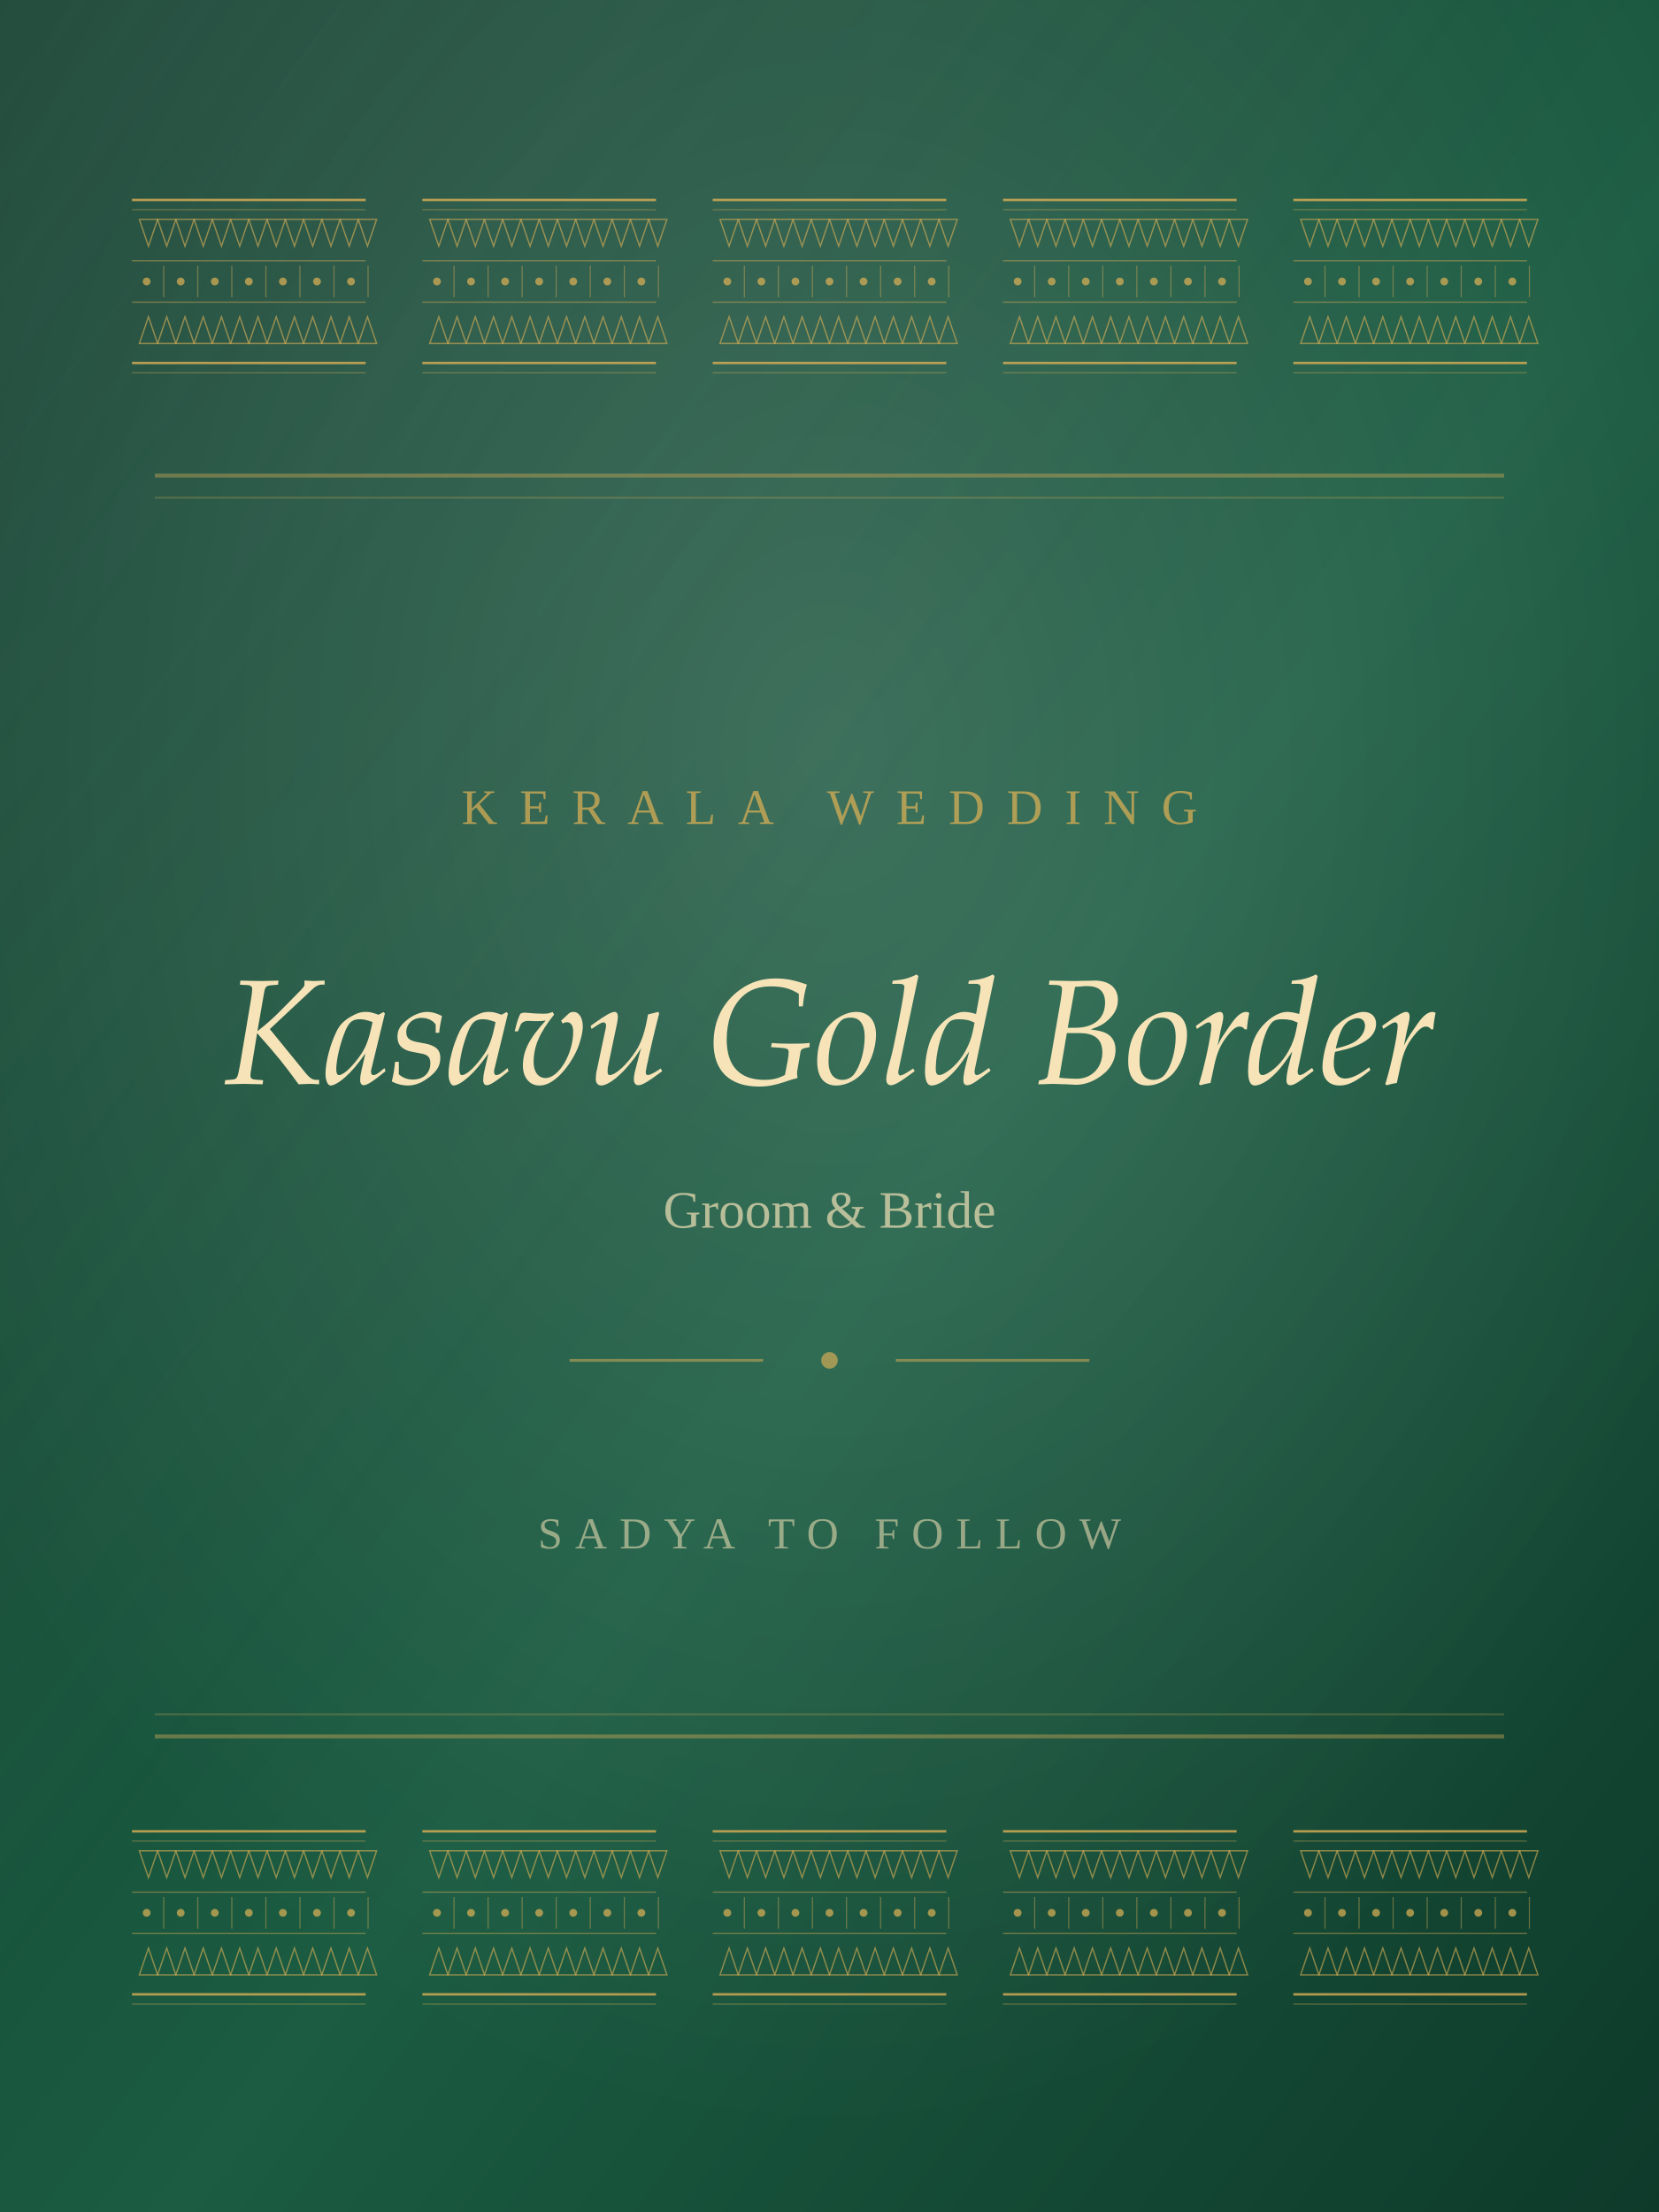
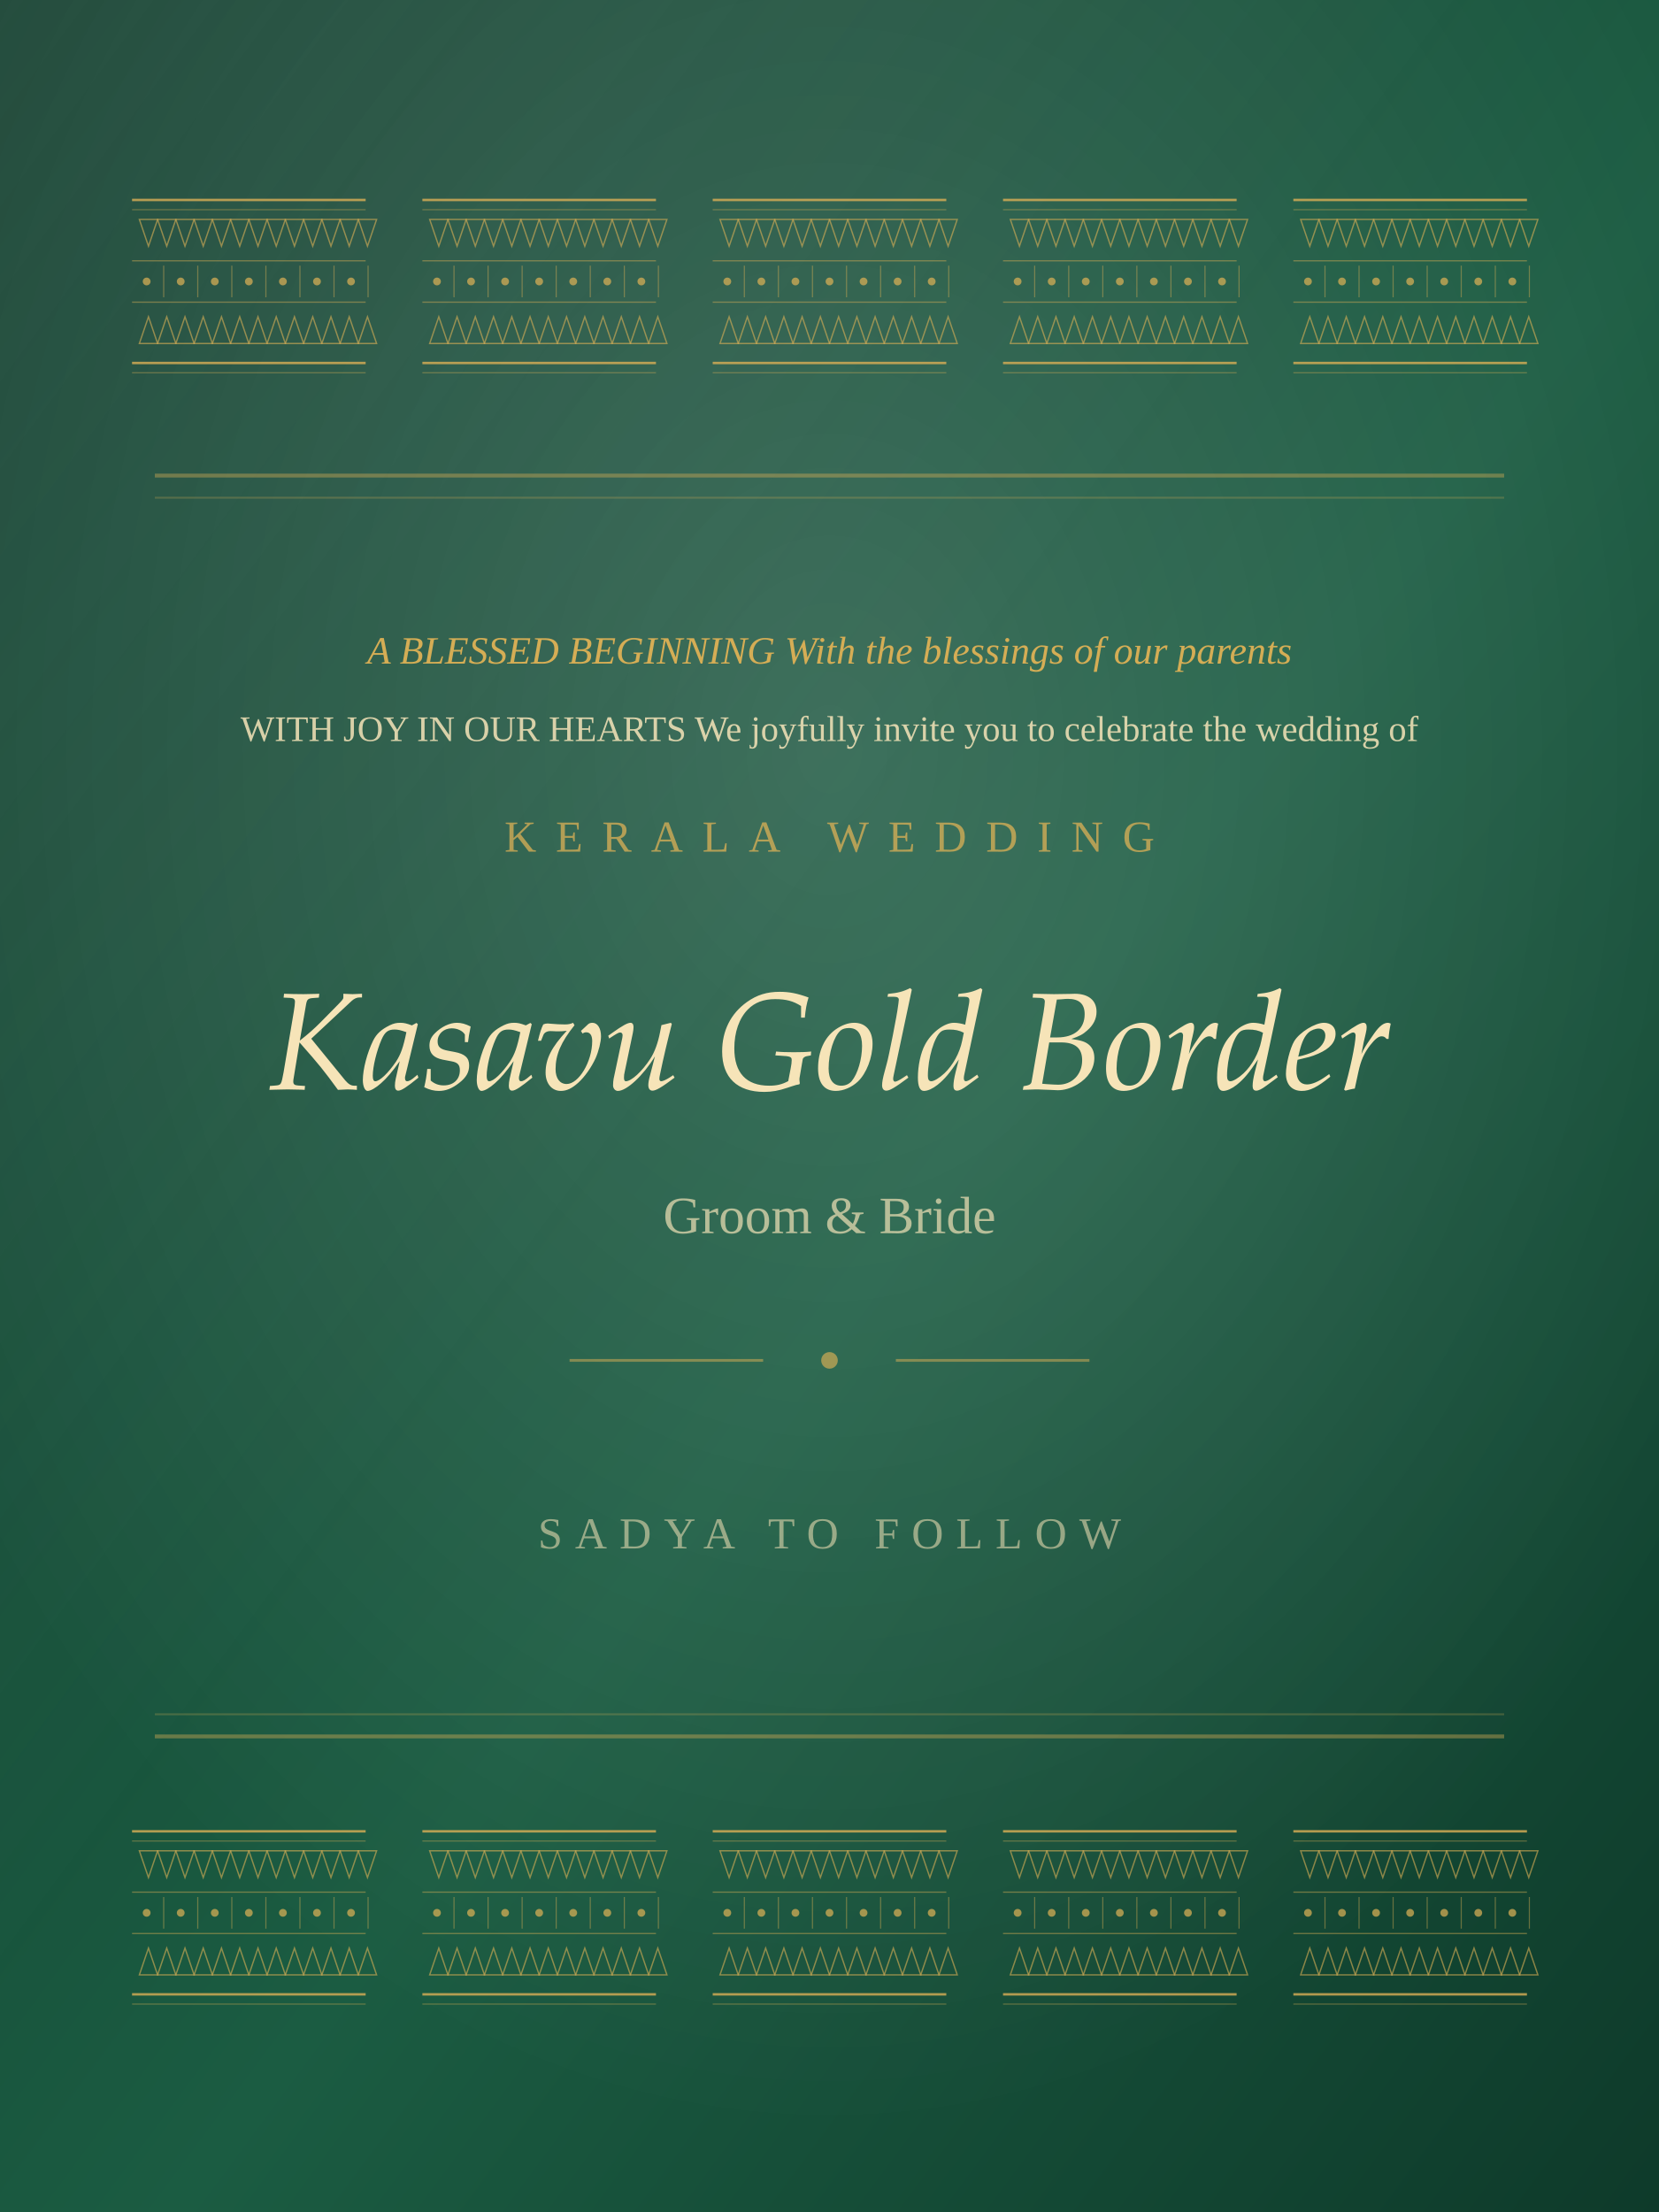
<svg xmlns="http://www.w3.org/2000/svg" xmlns:xlink="http://www.w3.org/1999/xlink" viewBox="0 0 600 800" width="600" height="800" role="img" aria-label="Kasavu Gold Border — wedding invitation template preview">
  <defs>
    <g id="mo">
      <line x1="-96" y1="-72" x2="96" y2="-72" stroke="#DCB055" stroke-width="2" opacity="0.83" />
      <line x1="-96" y1="-64" x2="96" y2="-64" stroke="#DCB055" stroke-width="0.8" opacity="0.45" />
      <line x1="-96" y1="62" x2="96" y2="62" stroke="#DCB055" stroke-width="2" opacity="0.83" />
      <line x1="-96" y1="70" x2="96" y2="70" stroke="#DCB055" stroke-width="0.8" opacity="0.45" />
      <path d="M -90 -56 L -82.5 -34 L -75 -56 Z" fill="none" stroke="#DCB055" stroke-width="1.1" opacity="0.63" />
      <path d="M -90 46 L -82.5 24 L -75 46 Z" fill="none" stroke="#DCB055" stroke-width="1.1" opacity="0.63" />
      <path d="M -75 -56 L -67.5 -34 L -60 -56 Z" fill="none" stroke="#DCB055" stroke-width="1.1" opacity="0.63" />
      <path d="M -75 46 L -67.5 24 L -60 46 Z" fill="none" stroke="#DCB055" stroke-width="1.1" opacity="0.63" />
      <path d="M -60 -56 L -52.5 -34 L -45 -56 Z" fill="none" stroke="#DCB055" stroke-width="1.1" opacity="0.63" />
      <path d="M -60 46 L -52.5 24 L -45 46 Z" fill="none" stroke="#DCB055" stroke-width="1.1" opacity="0.63" />
      <path d="M -45 -56 L -37.5 -34 L -30 -56 Z" fill="none" stroke="#DCB055" stroke-width="1.1" opacity="0.63" />
      <path d="M -45 46 L -37.5 24 L -30 46 Z" fill="none" stroke="#DCB055" stroke-width="1.1" opacity="0.63" />
      <path d="M -30 -56 L -22.5 -34 L -15 -56 Z" fill="none" stroke="#DCB055" stroke-width="1.1" opacity="0.63" />
      <path d="M -30 46 L -22.5 24 L -15 46 Z" fill="none" stroke="#DCB055" stroke-width="1.1" opacity="0.63" />
      <path d="M -15 -56 L -7.5 -34 L 0 -56 Z" fill="none" stroke="#DCB055" stroke-width="1.1" opacity="0.63" />
      <path d="M -15 46 L -7.5 24 L 0 46 Z" fill="none" stroke="#DCB055" stroke-width="1.1" opacity="0.63" />
      <path d="M 0 -56 L 7.5 -34 L 15 -56 Z" fill="none" stroke="#DCB055" stroke-width="1.1" opacity="0.63" />
      <path d="M 0 46 L 7.5 24 L 15 46 Z" fill="none" stroke="#DCB055" stroke-width="1.1" opacity="0.63" />
      <path d="M 15 -56 L 22.5 -34 L 30 -56 Z" fill="none" stroke="#DCB055" stroke-width="1.1" opacity="0.63" />
      <path d="M 15 46 L 22.5 24 L 30 46 Z" fill="none" stroke="#DCB055" stroke-width="1.1" opacity="0.63" />
      <path d="M 30 -56 L 37.5 -34 L 45 -56 Z" fill="none" stroke="#DCB055" stroke-width="1.1" opacity="0.63" />
      <path d="M 30 46 L 37.5 24 L 45 46 Z" fill="none" stroke="#DCB055" stroke-width="1.1" opacity="0.63" />
      <path d="M 45 -56 L 52.5 -34 L 60 -56 Z" fill="none" stroke="#DCB055" stroke-width="1.1" opacity="0.63" />
      <path d="M 45 46 L 52.5 24 L 60 46 Z" fill="none" stroke="#DCB055" stroke-width="1.1" opacity="0.63" />
      <path d="M 60 -56 L 67.5 -34 L 75 -56 Z" fill="none" stroke="#DCB055" stroke-width="1.1" opacity="0.63" />
      <path d="M 60 46 L 67.5 24 L 75 46 Z" fill="none" stroke="#DCB055" stroke-width="1.1" opacity="0.63" />
      <path d="M 75 -56 L 82.5 -34 L 90 -56 Z" fill="none" stroke="#DCB055" stroke-width="1.1" opacity="0.63" />
      <path d="M 75 46 L 82.5 24 L 90 46 Z" fill="none" stroke="#DCB055" stroke-width="1.1" opacity="0.63" />
      <path d="M 90 -56 L 97.5 -34 L 105 -56 Z" fill="none" stroke="#DCB055" stroke-width="1.1" opacity="0.63" />
      <path d="M 90 46 L 97.5 24 L 105 46 Z" fill="none" stroke="#DCB055" stroke-width="1.1" opacity="0.63" />
      <circle cx="-84" cy="-5" r="3.2" fill="#DCB055" opacity="0.75" />
      <line x1="-70" y1="-18" x2="-70" y2="8" stroke="#DCB055" stroke-width="0.9" opacity="0.45" />
      <circle cx="-56" cy="-5" r="3.2" fill="#DCB055" opacity="0.75" />
      <line x1="-42" y1="-18" x2="-42" y2="8" stroke="#DCB055" stroke-width="0.9" opacity="0.45" />
      <circle cx="-28" cy="-5" r="3.2" fill="#DCB055" opacity="0.75" />
      <line x1="-14" y1="-18" x2="-14" y2="8" stroke="#DCB055" stroke-width="0.9" opacity="0.45" />
      <circle cx="0" cy="-5" r="3.2" fill="#DCB055" opacity="0.75" />
      <line x1="14" y1="-18" x2="14" y2="8" stroke="#DCB055" stroke-width="0.9" opacity="0.45" />
      <circle cx="28" cy="-5" r="3.2" fill="#DCB055" opacity="0.75" />
      <line x1="42" y1="-18" x2="42" y2="8" stroke="#DCB055" stroke-width="0.9" opacity="0.45" />
      <circle cx="56" cy="-5" r="3.2" fill="#DCB055" opacity="0.75" />
      <line x1="70" y1="-18" x2="70" y2="8" stroke="#DCB055" stroke-width="0.9" opacity="0.45" />
      <circle cx="84" cy="-5" r="3.2" fill="#DCB055" opacity="0.75" />
      <line x1="98" y1="-18" x2="98" y2="8" stroke="#DCB055" stroke-width="0.9" opacity="0.45" />
      <line x1="-96" y1="-22" x2="96" y2="-22" stroke="#DCB055" stroke-width="1" opacity="0.48" />
      <line x1="-96" y1="12" x2="96" y2="12" stroke="#DCB055" stroke-width="1" opacity="0.48" />
    </g>
  </defs>
  <defs>
    <linearGradient id="bg-kasavu-gold-border" x1="0" y1="0" x2="1" y2="1">
      <stop offset="0%" stop-color="#0E3A2A" />
      <stop offset="55%" stop-color="#1B5C42" />
      <stop offset="100%" stop-color="#0E3A2A" />
    </linearGradient>
    <radialGradient id="gl-kasavu-gold-border" cx="50%" cy="34%" r="62%">
      <stop offset="0%" stop-color="#FFFFFF" stop-opacity="0.16" />
      <stop offset="100%" stop-color="#FFFFFF" stop-opacity="0" />
    </radialGradient>
    <linearGradient id="sh-kasavu-gold-border" x1="0" y1="0" x2="1" y2="1">
      <stop offset="0%" stop-color="#FFFFFF" stop-opacity="0.09" />
      <stop offset="45%" stop-color="#FFFFFF" stop-opacity="0" />
    </linearGradient>
  </defs>
  <rect x="0" y="0" width="600" height="800" fill="url(#bg-kasavu-gold-border)" />
  <rect x="0" y="0" width="600" height="800" fill="url(#gl-kasavu-gold-border)" />
  <rect x="0" y="0" width="600" height="800" fill="url(#sh-kasavu-gold-border)" />
  <g opacity="0.95">
    <use href="#mo" xlink:href="#mo" transform="translate(90 104) scale(0.44)" />
    <use href="#mo" xlink:href="#mo" transform="translate(195 104) scale(0.44)" />
    <use href="#mo" xlink:href="#mo" transform="translate(300 104) scale(0.44)" />
    <use href="#mo" xlink:href="#mo" transform="translate(405 104) scale(0.44)" />
    <use href="#mo" xlink:href="#mo" transform="translate(510 104) scale(0.44)" />
  </g>
  <g opacity="0.95">
    <use href="#mo" xlink:href="#mo" transform="translate(90 694) scale(0.44)" />
    <use href="#mo" xlink:href="#mo" transform="translate(195 694) scale(0.44)" />
    <use href="#mo" xlink:href="#mo" transform="translate(300 694) scale(0.44)" />
    <use href="#mo" xlink:href="#mo" transform="translate(405 694) scale(0.44)" />
    <use href="#mo" xlink:href="#mo" transform="translate(510 694) scale(0.44)" />
  </g>
  <line x1="56" y1="172" x2="544" y2="172" stroke="#DCB055" stroke-width="1.4" opacity="0.4" />
  <line x1="56" y1="180" x2="544" y2="180" stroke="#DCB055" stroke-width="0.7" opacity="0.24" />
  <line x1="56" y1="620" x2="544" y2="620" stroke="#DCB055" stroke-width="0.7" opacity="0.24" />
  <line x1="56" y1="628" x2="544" y2="628" stroke="#DCB055" stroke-width="1.4" opacity="0.4" />
-   <text x="300" y="298" text-anchor="middle" font-family="Georgia, 'Times New Roman', serif" font-size="18" letter-spacing="8" fill="#DCB055" opacity="0.72">KERALA WEDDING</text>
-   <text x="300" y="392" text-anchor="middle" font-family="Constantia, 'Palatino Linotype', Georgia, serif" font-size="54" font-style="italic" fill="#F6E4B8">Kasavu Gold Border</text>
-   <text x="300" y="444" text-anchor="middle" font-family="Georgia, 'Times New Roman', serif" font-size="19" fill="#F6E4B8" opacity="0.68">Groom &amp; Bride</text>
+   <text x="300" y="240" text-anchor="middle" font-family="Georgia, 'Times New Roman', serif" font-size="14" font-style="italic" fill="#DCB055" opacity="0.95">A BLESSED BEGINNING With the blessings of our parents</text>
+   <text x="300" y="268" text-anchor="middle" font-family="Georgia, 'Times New Roman', serif" font-size="13" fill="#F6E4B8" opacity="0.85">WITH JOY IN OUR HEARTS  We joyfully invite you to celebrate the wedding of</text>
+   <text x="300" y="308" text-anchor="middle" font-family="Georgia, 'Times New Roman', serif" font-size="16" letter-spacing="7" fill="#DCB055" opacity="0.75">KERALA WEDDING</text>
+   <text x="300" y="394" text-anchor="middle" font-family="Constantia, 'Palatino Linotype', Georgia, serif" font-size="50" font-style="italic" fill="#F6E4B8">Kasavu Gold Border</text>
+   <text x="300" y="446" text-anchor="middle" font-family="Georgia, 'Times New Roman', serif" font-size="19" fill="#F6E4B8" opacity="0.68">Groom &amp; Bride</text>
  <line x1="206" y1="492" x2="276" y2="492" stroke="#DCB055" stroke-width="1" opacity="0.5" />
  <circle cx="300" cy="492" r="3" fill="#DCB055" opacity="0.65" />
  <line x1="324" y1="492" x2="394" y2="492" stroke="#DCB055" stroke-width="1" opacity="0.5" />
  <text x="300" y="560" text-anchor="middle" font-family="Georgia, 'Times New Roman', serif" font-size="16" letter-spacing="4.5" fill="#F6E4B8" opacity="0.55">SADYA TO FOLLOW</text>
</svg>
